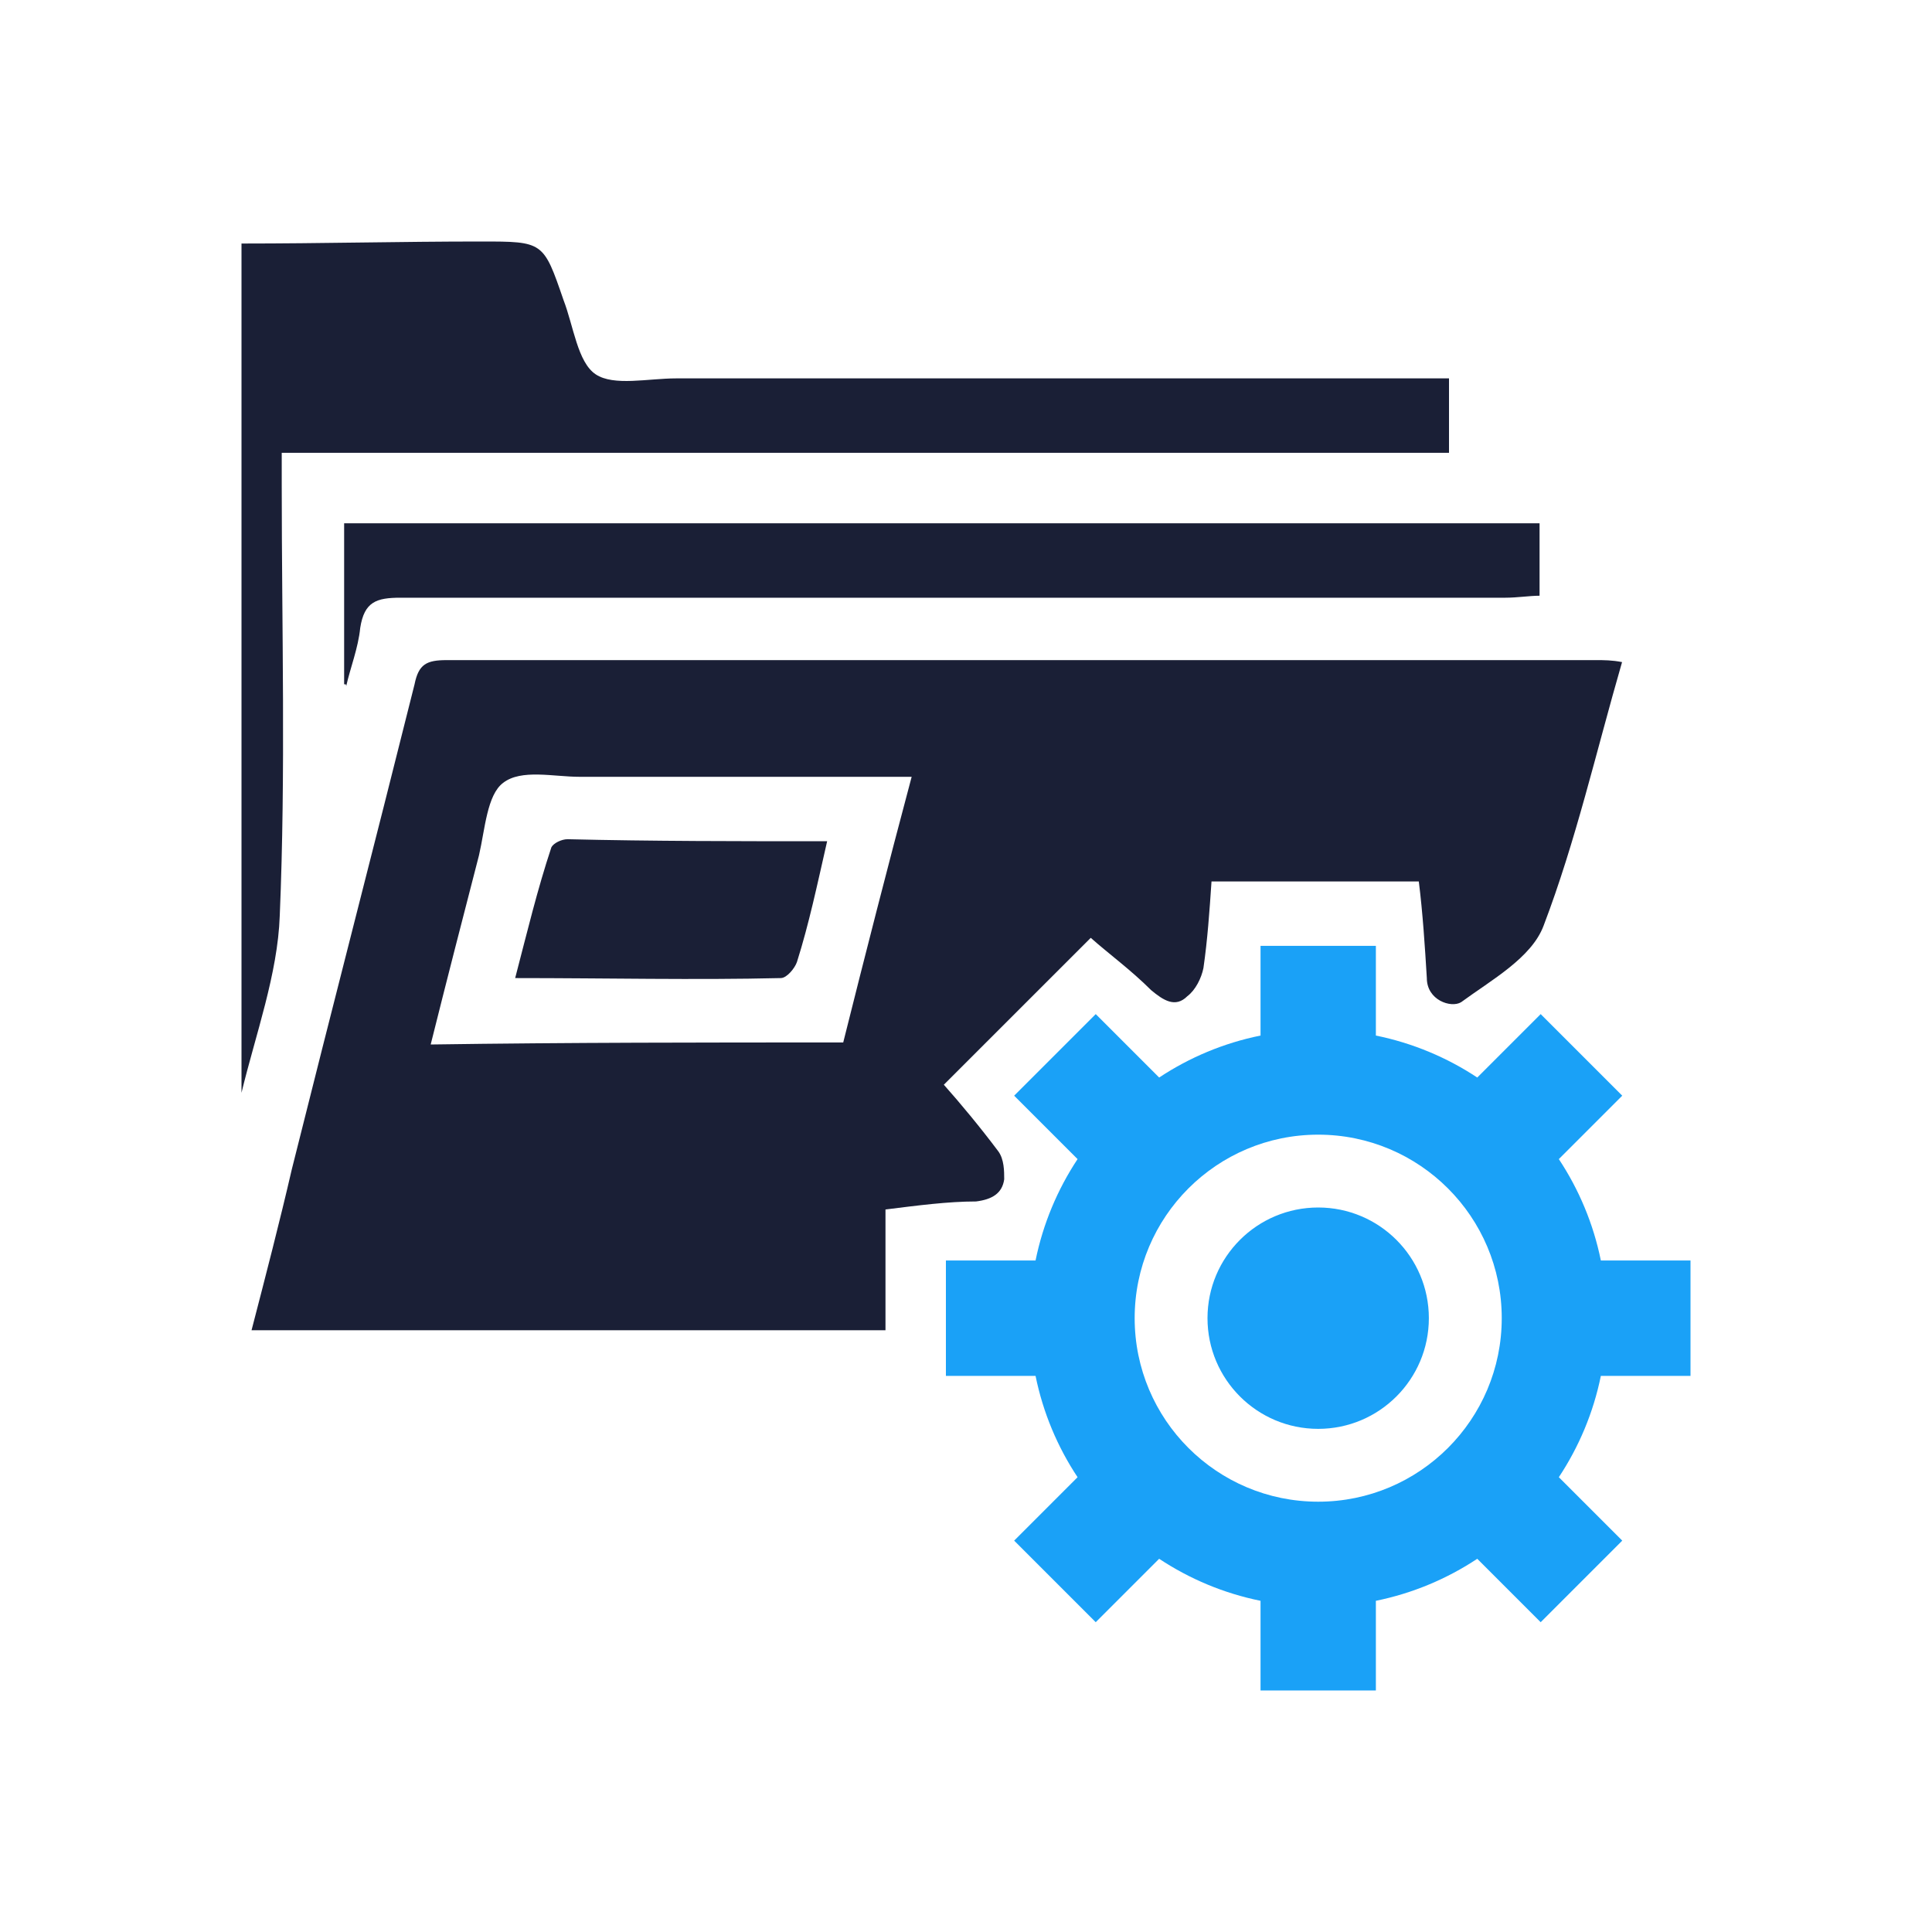
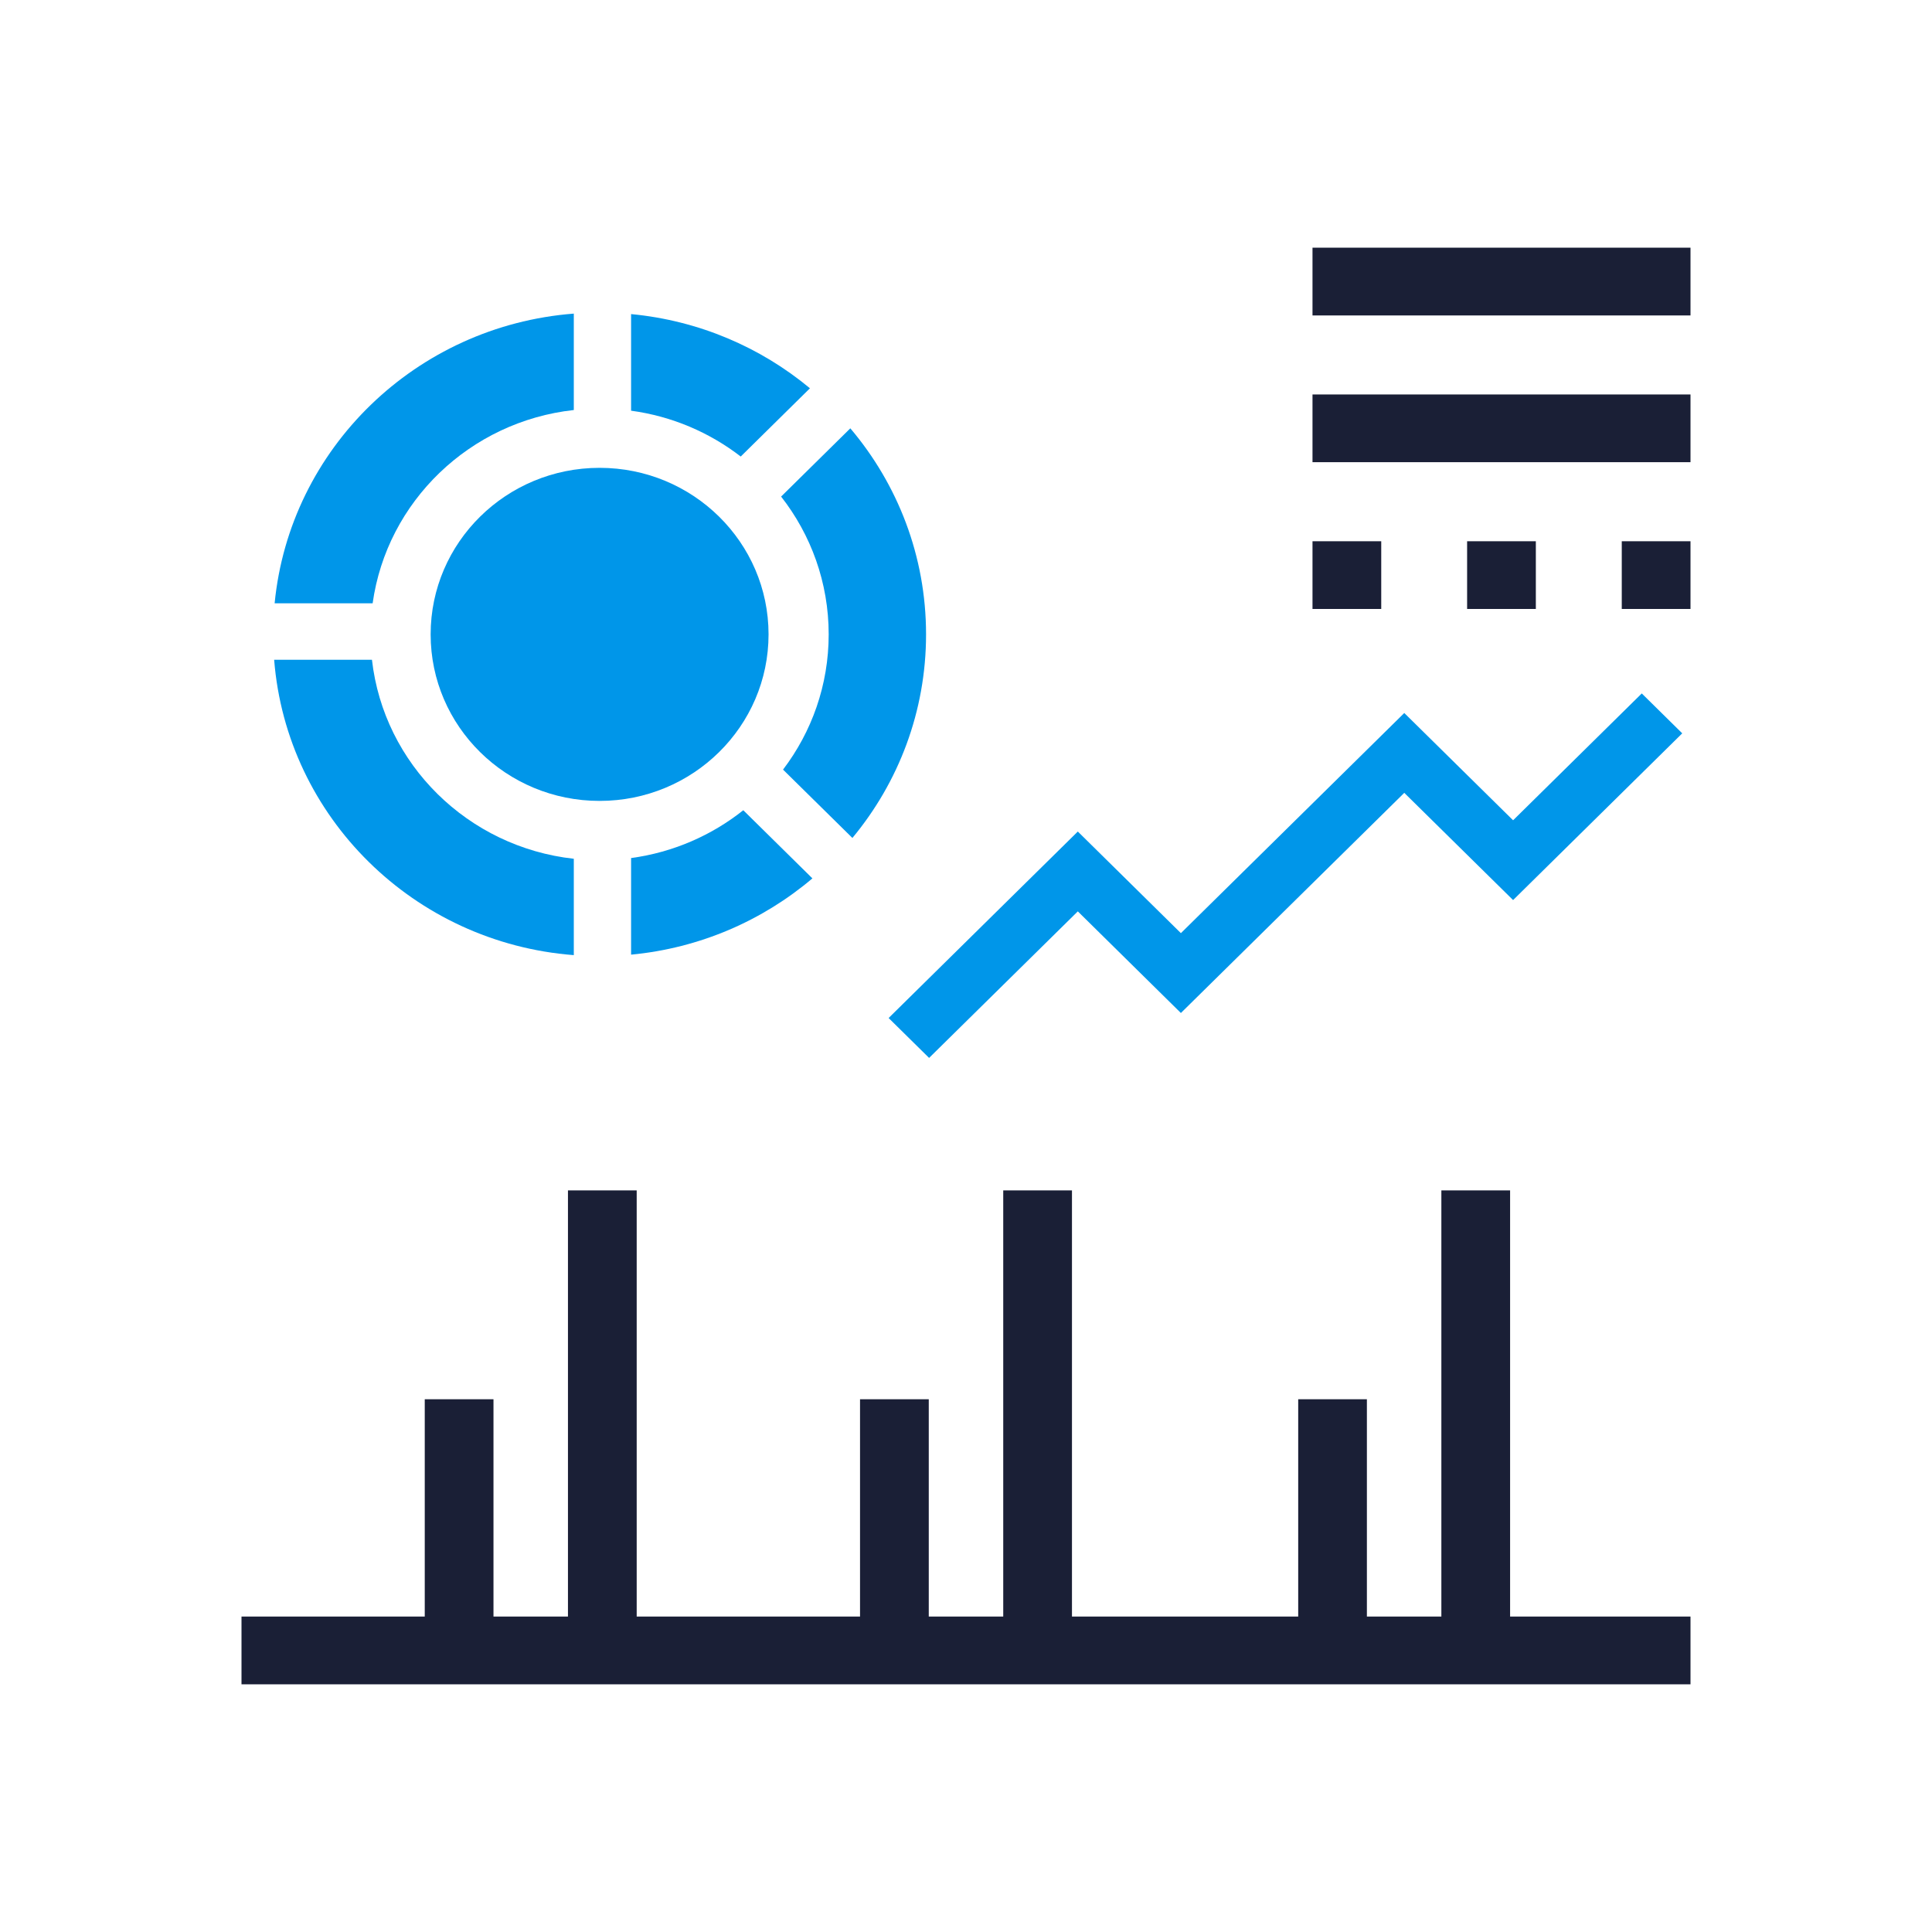
<svg xmlns="http://www.w3.org/2000/svg" width="40" height="40" viewBox="0 0 40 40" fill="none">
-   <path d="M5 5.042C6.667 5.042 8.292 5 9.958 5C11.25 5 11.25 5 11.666 6.209C11.875 6.75 11.958 7.5 12.333 7.75C12.708 8 13.416 7.834 14 7.834C19.083 7.834 24.208 7.834 29.291 7.834C29.5 7.834 29.75 7.834 30 7.834C30 8.375 30 8.834 30 9.375C21.958 9.375 13.916 9.375 5.833 9.375C5.833 9.667 5.833 9.834 5.833 10.042C5.833 13 5.917 16 5.792 18.959C5.75 20.167 5.292 21.417 5 22.625C5 16.792 5 10.917 5 5.042Z" fill="#1A1F36" />
-   <path d="M29.375 18.25C27.916 18.25 26.541 18.25 25.083 18.25C25.041 18.875 25 19.458 24.916 20.041C24.875 20.25 24.75 20.5 24.583 20.625C24.333 20.875 24.083 20.708 23.833 20.5C23.416 20.083 22.958 19.75 22.583 19.417C21.541 20.458 20.583 21.416 19.541 22.458C19.875 22.833 20.291 23.333 20.666 23.833C20.791 24 20.791 24.25 20.791 24.416C20.75 24.708 20.541 24.833 20.208 24.875C19.625 24.875 19 24.958 18.333 25.041C18.333 25.875 18.333 26.708 18.333 27.541C13.917 27.541 9.625 27.541 5.208 27.541C5.5 26.416 5.792 25.291 6.042 24.208C6.875 20.875 7.75 17.5 8.583 14.167C8.667 13.75 8.833 13.667 9.25 13.667C17.167 13.667 25.125 13.667 33.041 13.667C33.208 13.667 33.375 13.667 33.583 13.708C33.041 15.583 32.625 17.417 31.958 19.167C31.708 19.833 30.875 20.291 30.25 20.75C30.041 20.875 29.541 20.708 29.541 20.25C29.5 19.583 29.458 18.917 29.375 18.25ZM17.458 21.583C17.917 19.75 18.375 17.958 18.875 16.083C18.583 16.083 18.333 16.083 18.125 16.083C16.083 16.083 14.042 16.083 12 16.083C11.458 16.083 10.792 15.917 10.417 16.208C10.083 16.458 10.042 17.167 9.917 17.708C9.583 19 9.25 20.291 8.917 21.625C11.792 21.583 14.583 21.583 17.458 21.583Z" fill="#1A1F36" />
-   <path d="M7.125 14.167C7.125 13.084 7.125 11.959 7.125 10.834C15.375 10.834 23.625 10.834 31.875 10.834C31.875 11.292 31.875 11.792 31.875 12.334C31.666 12.334 31.416 12.375 31.166 12.375C23.541 12.375 15.916 12.375 8.292 12.375C7.792 12.375 7.542 12.459 7.458 13C7.417 13.417 7.25 13.834 7.167 14.209C7.167 14.167 7.167 14.167 7.125 14.167Z" fill="#1A1F36" />
-   <path d="M17.125 17.417C16.916 18.333 16.75 19.125 16.5 19.917C16.458 20.042 16.291 20.25 16.166 20.25C14.375 20.292 12.583 20.25 10.666 20.25C10.916 19.292 11.125 18.417 11.416 17.542C11.458 17.458 11.625 17.375 11.75 17.375C13.5 17.417 15.291 17.417 17.125 17.417Z" fill="#1A1F36" />
-   <path fill-rule="evenodd" clip-rule="evenodd" d="M26.098 19.583H28.486V21.44C29.248 21.595 29.958 21.894 30.585 22.309L31.898 20.996L33.587 22.685L32.274 23.998C32.689 24.625 32.989 25.335 33.144 26.097H35V28.486H33.144C32.989 29.248 32.689 29.957 32.274 30.584L33.587 31.897L31.898 33.586L30.585 32.273C29.958 32.688 29.248 32.988 28.486 33.143V34.999H26.098V33.143C25.335 32.988 24.626 32.688 23.999 32.273L22.686 33.586L20.997 31.897L22.31 30.584C21.895 29.958 21.595 29.248 21.44 28.486H19.584V26.097H21.44C21.595 25.335 21.895 24.625 22.31 23.998L20.997 22.685L22.686 20.996L23.999 22.309C24.626 21.894 25.335 21.594 26.098 21.44V19.583ZM31.092 27.291C31.092 29.39 29.39 31.091 27.292 31.091C25.193 31.091 23.492 29.39 23.492 27.291C23.492 25.193 25.193 23.492 27.292 23.492C29.39 23.492 31.092 25.193 31.092 27.291ZM27.292 29.583C28.557 29.583 29.583 28.557 29.583 27.291C29.583 26.026 28.557 25 27.292 25C26.026 25 25 26.026 25 27.291C25 28.557 26.026 29.583 27.292 29.583Z" fill="#1AA1F7" />
+   <path d="M35 5.128H27.174V6.531H35V5.128Z" fill="#1A1F36" />
+   <path d="M27.174 8.167H35V9.569H27.174V8.167Z" fill="#1A1F36" />
+   <path d="M28.597 11.206H27.174V12.608H28.597V11.206Z" fill="#1A1F36" />
+   <path d="M30.375 11.206H31.798V12.608H30.375V11.206Z" fill="#1A1F36" />
+   <path d="M35 11.206H33.577V12.608H35V11.206Z" fill="#1A1F36" />
+   <path d="M13.182 24.646V33.469H17.806V28.97H19.229V33.469H20.771V24.646H22.194V33.469H26.878V28.97H28.3V33.469H29.842V24.646H31.265V33.469H35V34.872H5V33.469H8.794V28.97H10.217V33.469H11.759V24.646H13.182Z" fill="#1A1F36" />
+   <path d="M15.389 16.775C14.735 17.295 13.938 17.647 13.066 17.765V19.765C14.493 19.63 15.791 19.058 16.82 18.186L15.389 16.775Z" fill="#0096E9" />
+   <path d="M17.648 17.349C18.601 16.201 19.173 14.733 19.173 13.134C19.173 11.511 18.584 10.024 17.605 8.868L16.172 10.281C16.789 11.07 17.157 12.06 17.157 13.134C17.157 14.184 16.805 15.154 16.212 15.934L17.648 17.349Z" fill="#0096E9" />
+   <path d="M15.336 9.452L16.769 8.039C15.749 7.191 14.47 6.636 13.066 6.503V8.503C13.915 8.618 14.692 8.955 15.336 9.452Z" fill="#0096E9" />
+   <path d="M11.88 8.489V6.493C8.613 6.745 5.997 9.286 5.686 12.491H7.715C8.009 10.385 9.727 8.726 11.88 8.489Z" fill="#0096E9" />
+   <path d="M11.88 17.78C9.687 17.538 7.946 15.822 7.701 13.66H5.676C5.934 16.92 8.573 19.521 11.88 19.775V17.78Z" fill="#0096E9" />
+   <path d="M15.912 13.134C15.912 15.038 14.346 16.582 12.414 16.582C10.482 16.582 8.916 15.038 8.916 13.134C8.916 11.23 10.482 9.686 12.414 9.686C14.346 9.686 15.912 11.23 15.912 13.134Z" fill="#0096E9" />
+   <path d="M34.829 15.183L31.327 18.635L29.074 16.415L24.449 20.973L22.315 18.869L19.236 21.903L18.398 21.077L22.315 17.216L24.449 19.32L29.074 14.762L31.327 16.983L33.991 14.357L34.829 15.183Z" fill="#0096E9" />
</svg>
